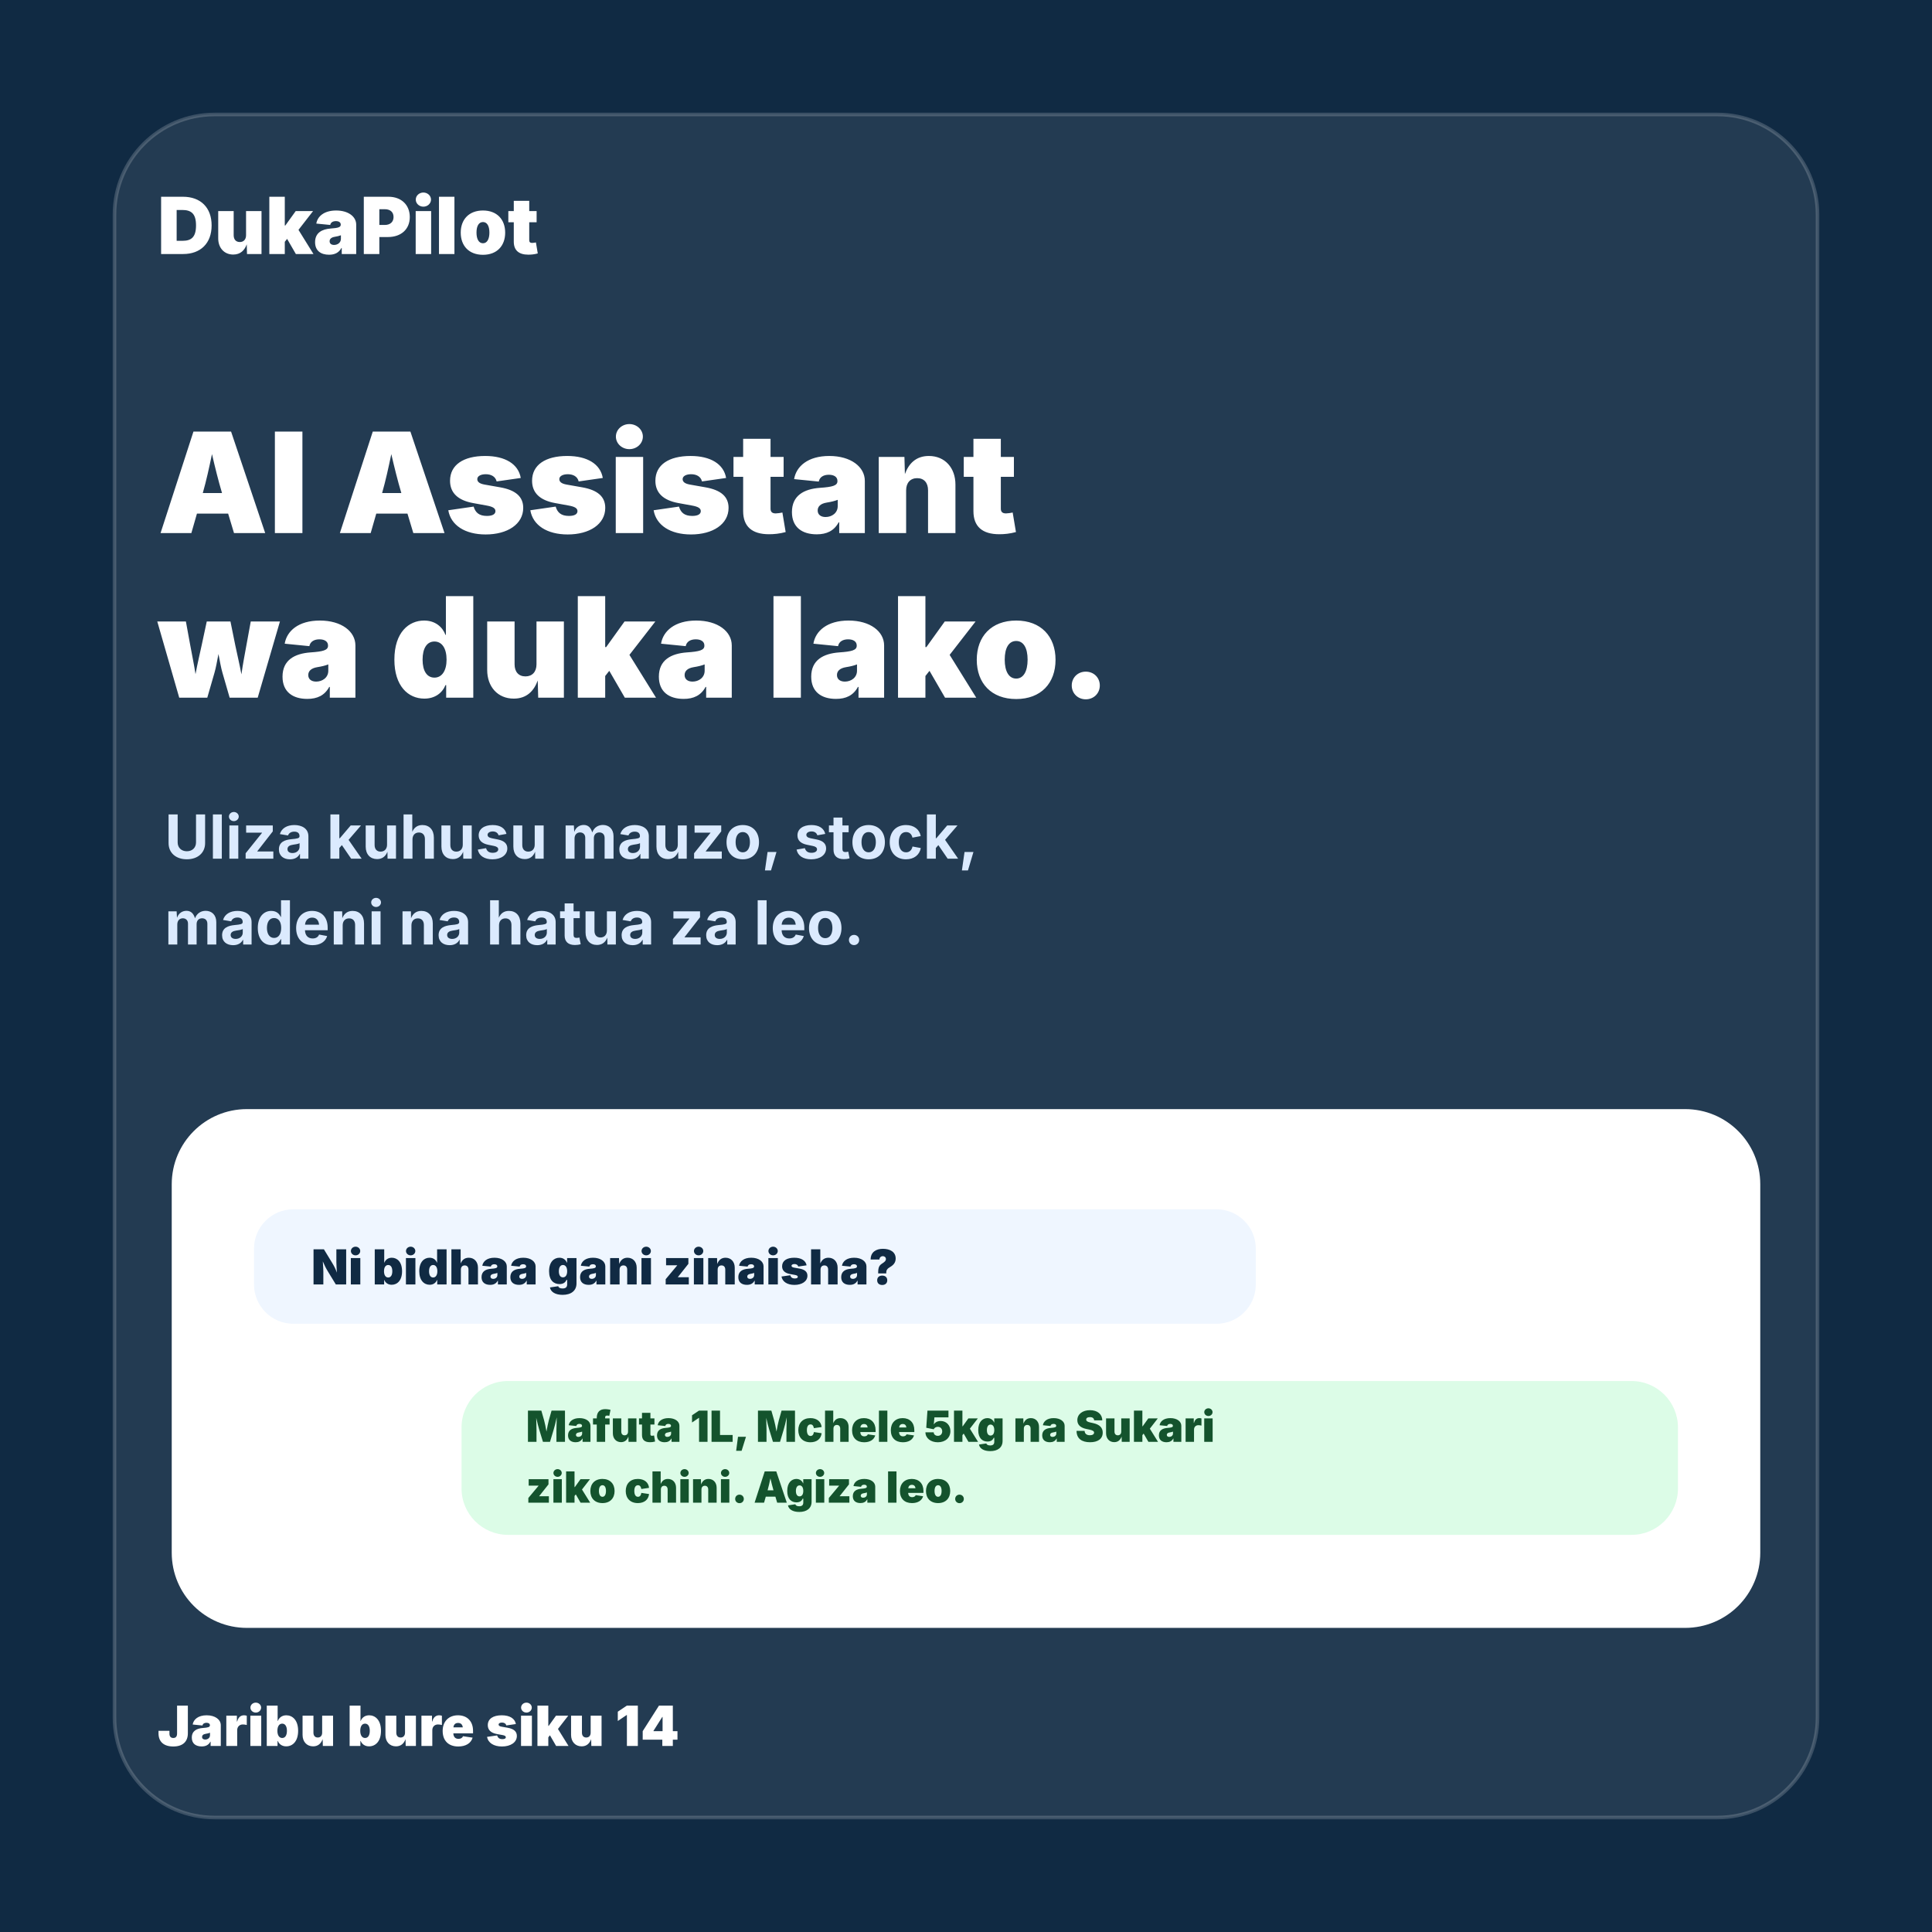
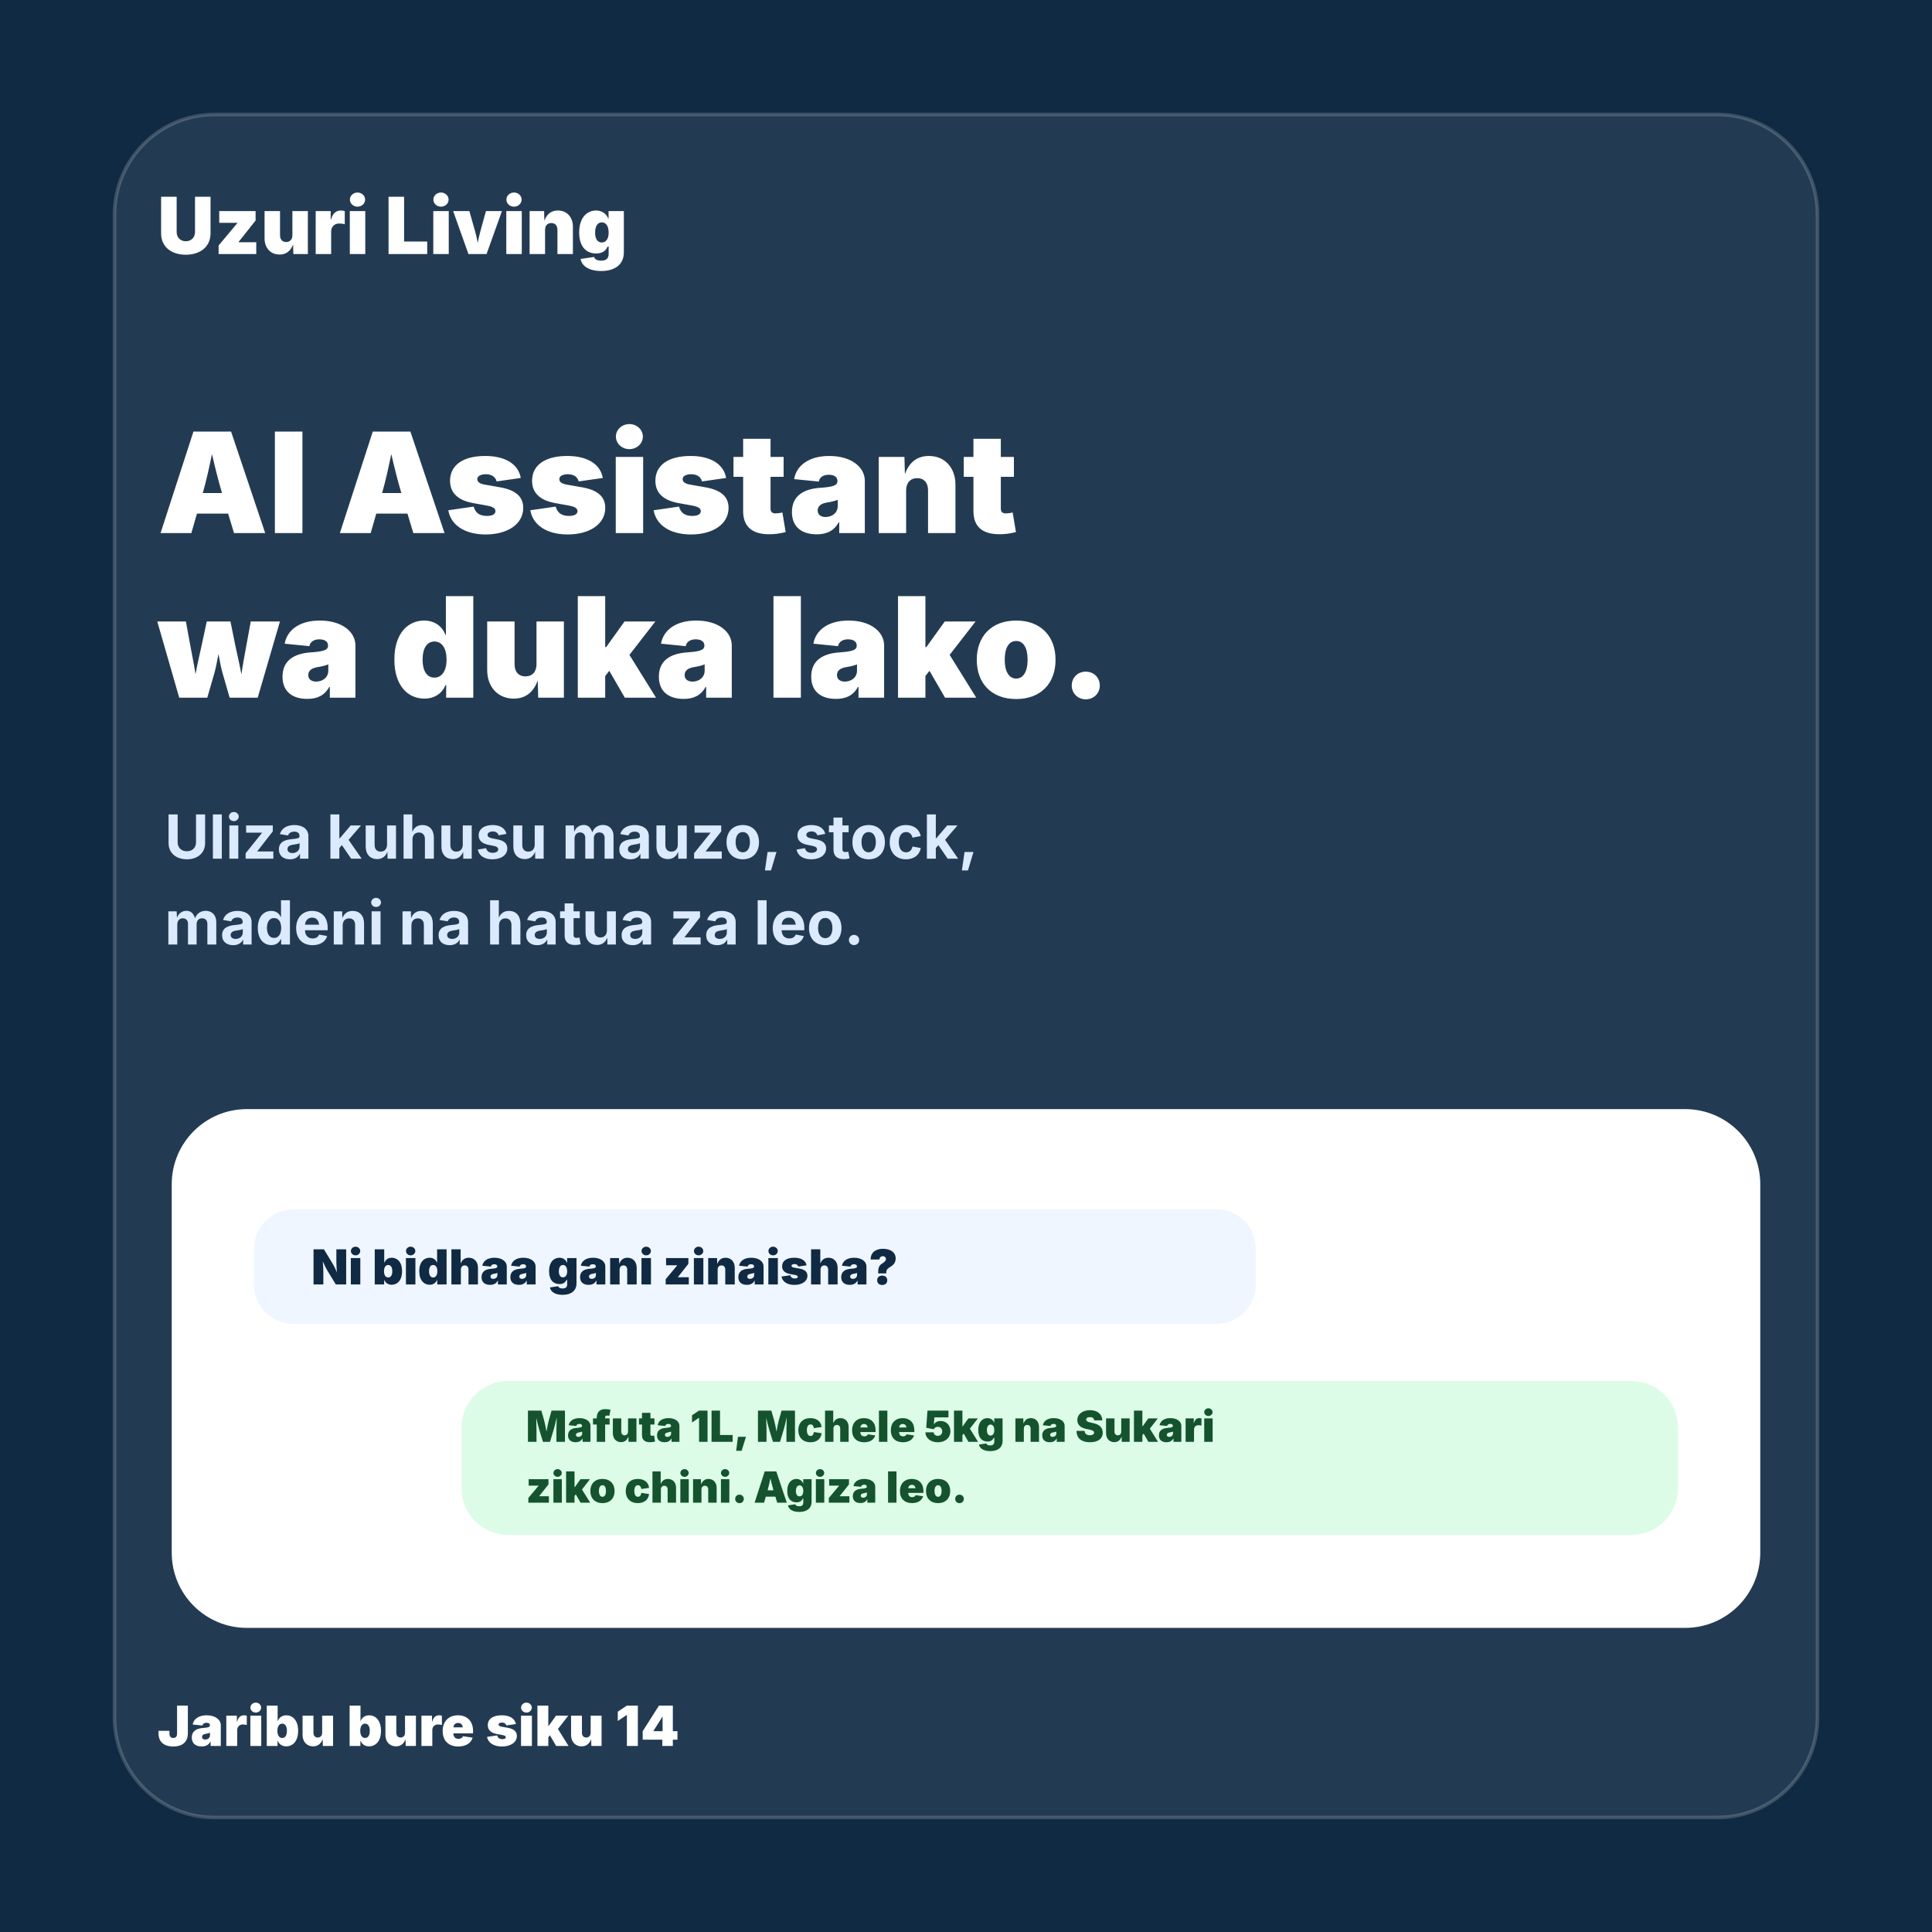
<svg xmlns="http://www.w3.org/2000/svg" width="1080" height="1080" viewBox="0 0 1080 1080" fill="none">
  <rect width="1080" height="1080" fill="#102a43" />
  <rect x="64" y="64" width="952" height="952" rx="56" fill="#ffffff" fill-opacity="0.08" stroke="#ffffff" stroke-opacity="0.18" stroke-width="2" />
-   <text x="88" y="142" fill="#ffffff" font-family="Inter, Arial, sans-serif" font-size="44" font-weight="900">DukaPilot</text>
+   <text x="88" y="142" fill="#ffffff" font-family="Inter, Arial, sans-serif" font-size="44" font-weight="900">Uzuri Living</text>
  <text x="88" y="298" fill="#ffffff" font-family="Inter, Arial, sans-serif" font-size="78" font-weight="900">AI Assistant</text>
  <text x="88" y="390" fill="#ffffff" font-family="Inter, Arial, sans-serif" font-size="78" font-weight="900">wa duka lako.</text>
  <text x="92" y="480" fill="#dbeafe" font-family="Inter, Arial, sans-serif" font-size="34" font-weight="700">Uliza kuhusu mauzo, stock,</text>
  <text x="92" y="528" fill="#dbeafe" font-family="Inter, Arial, sans-serif" font-size="34" font-weight="700">madeni na hatua za leo.</text>
  <rect x="96" y="620" width="888" height="290" rx="42" fill="#ffffff" />
  <rect x="142" y="676" width="560" height="64" rx="22" fill="#eff6ff" />
  <text x="174" y="718" fill="#102a43" font-family="Inter, Arial, sans-serif" font-size="27" font-weight="900">Ni bidhaa gani zinaisha?</text>
  <rect x="258" y="772" width="680" height="86" rx="26" fill="#dcfce7" />
  <text x="294" y="806" fill="#14532d" font-family="Inter, Arial, sans-serif" font-size="24" font-weight="900">Mafuta 1L, Mchele 5kg na Sukari</text>
  <text x="294" y="840" fill="#14532d" font-family="Inter, Arial, sans-serif" font-size="24" font-weight="900">ziko chini. Agiza leo.</text>
  <text x="88" y="976" fill="#ffffff" font-family="Inter, Arial, sans-serif" font-size="31" font-weight="900">Jaribu bure siku 14</text>
</svg>
